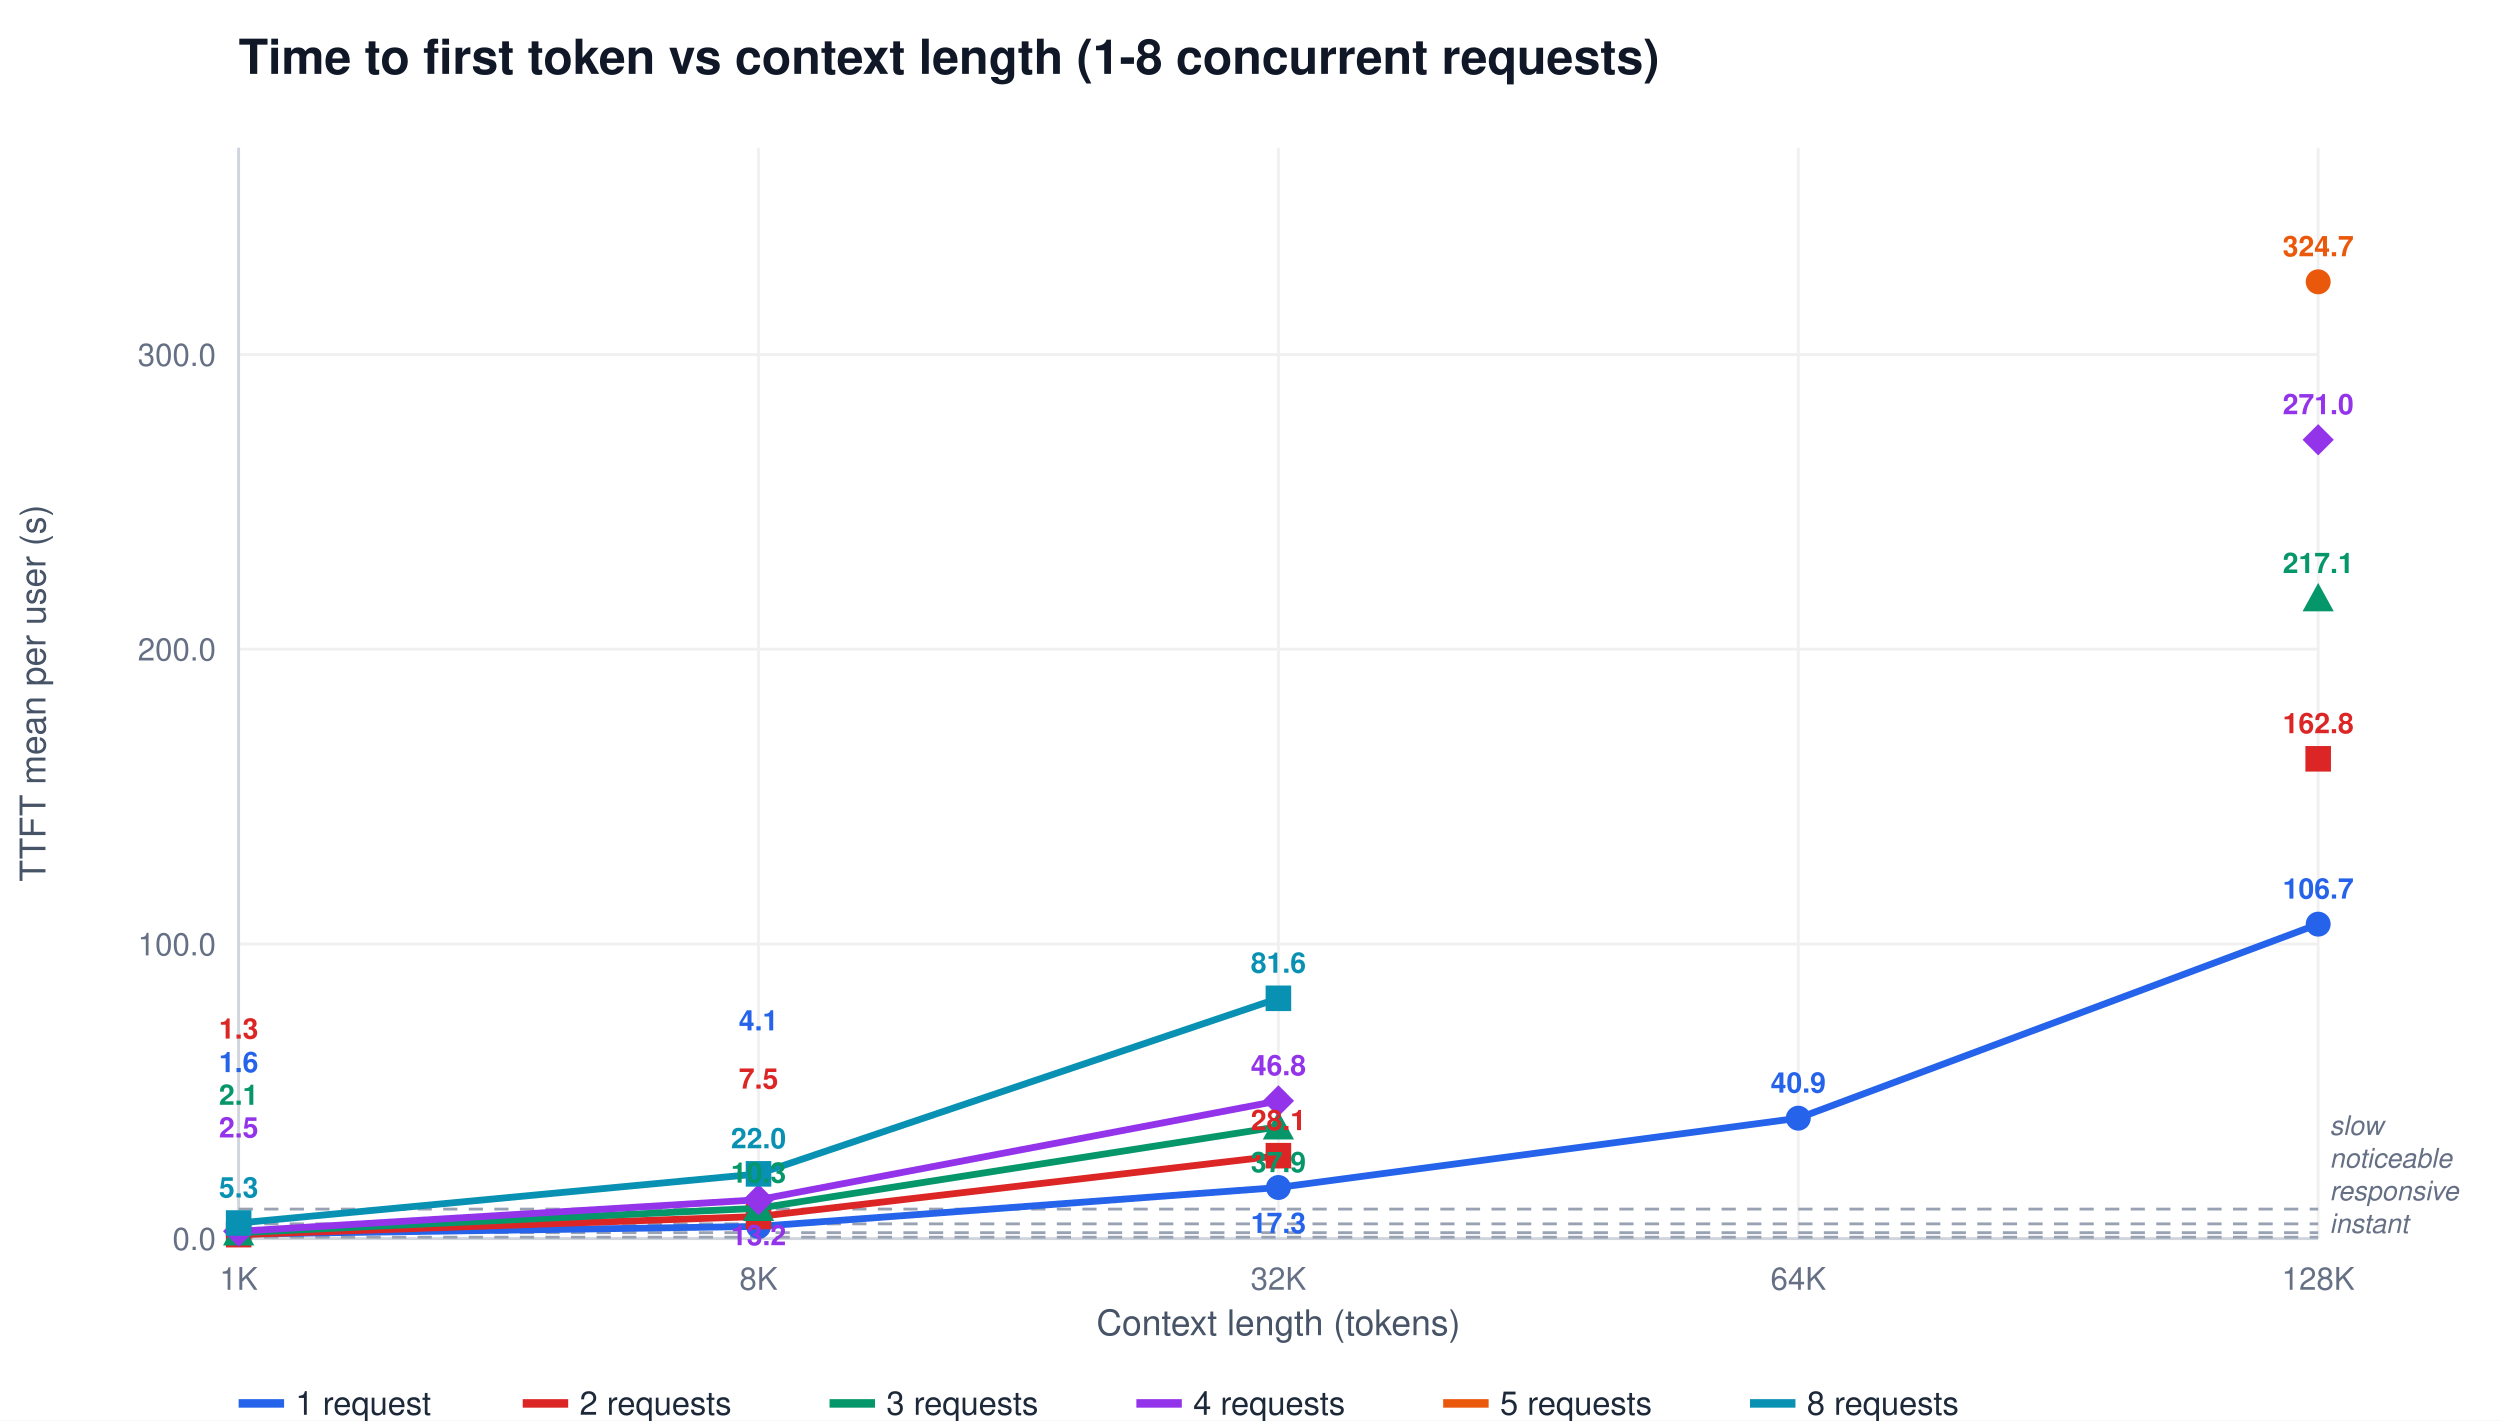
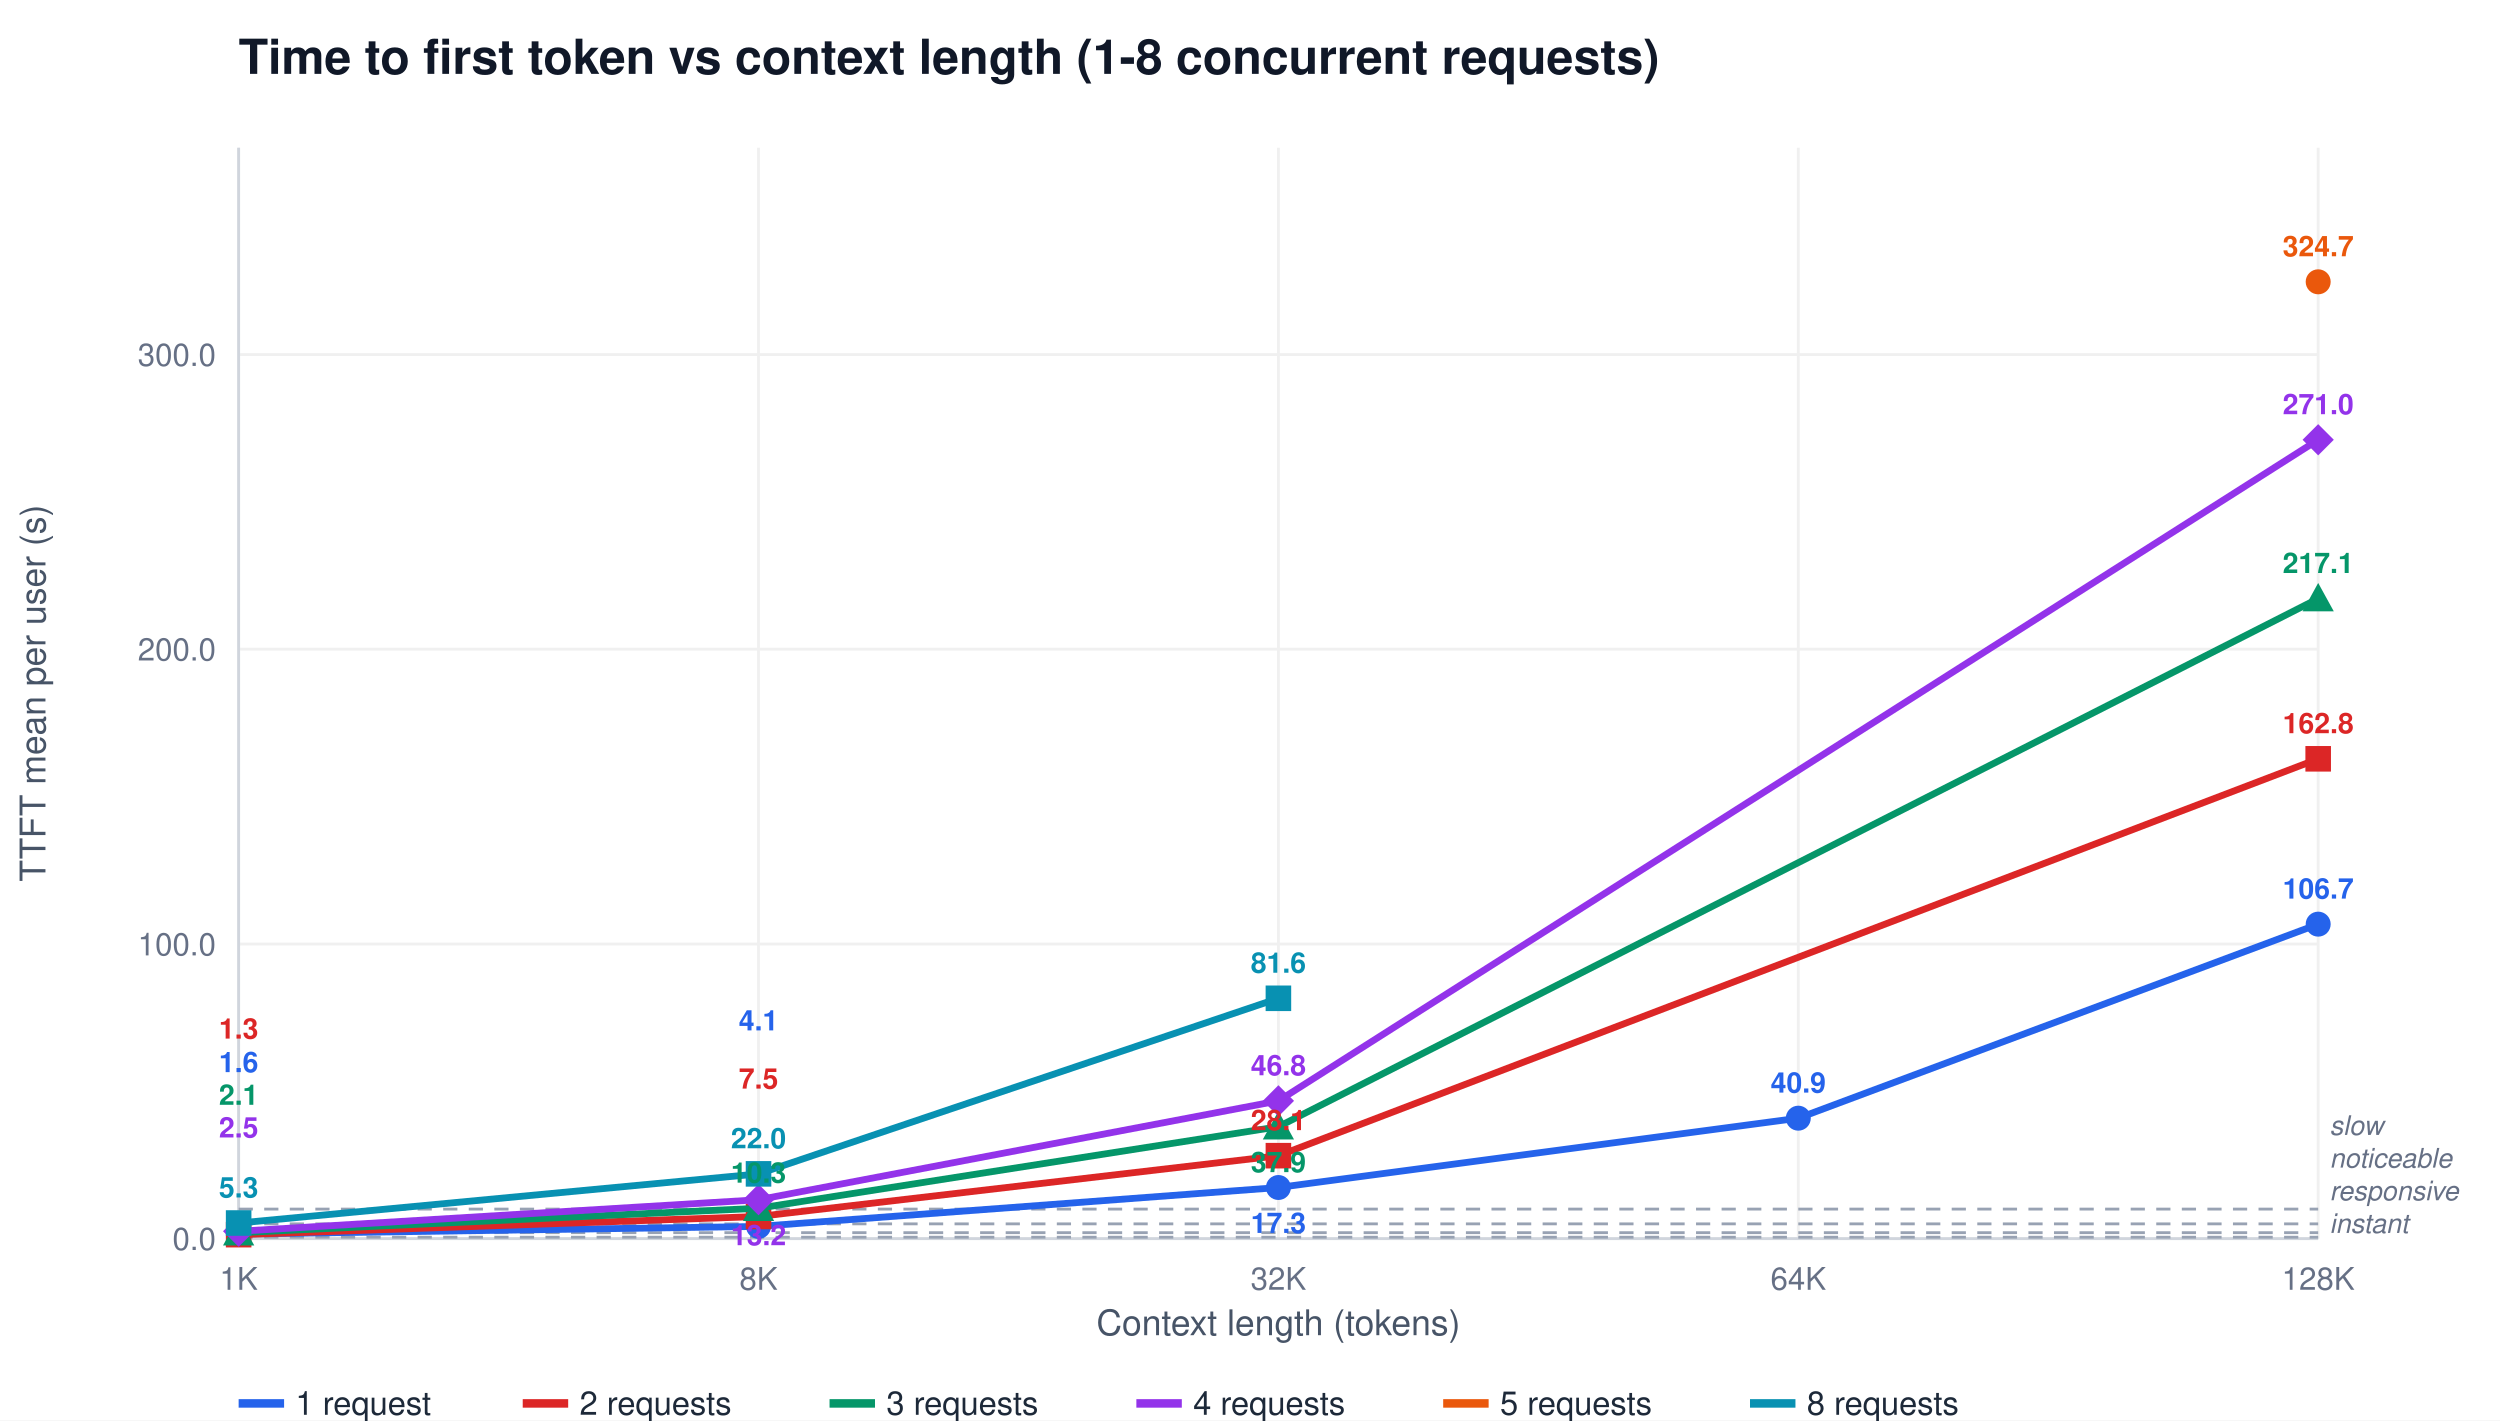
<svg xmlns="http://www.w3.org/2000/svg" width="880" height="500" viewBox="0 0 880 500" font-family="Segoe UI, Helvetica, Arial, sans-serif">
  <rect width="880" height="500" fill="#ffffff" />
  <text x="84" y="26" font-size="17" font-weight="600" fill="#101828">Time to first token vs context length (1-8 concurrent requests)</text>
  <line x1="84" y1="436.0" x2="816" y2="436.0" stroke="#f0f0f0" stroke-width="1" />
  <text x="76" y="440.0" font-size="11" fill="#667085" text-anchor="end">0.0</text>
  <line x1="84" y1="332.3" x2="816" y2="332.3" stroke="#f0f0f0" stroke-width="1" />
  <text x="76" y="336.3" font-size="11" fill="#667085" text-anchor="end">100.0</text>
  <line x1="84" y1="228.5" x2="816" y2="228.5" stroke="#f0f0f0" stroke-width="1" />
  <text x="76" y="232.5" font-size="11" fill="#667085" text-anchor="end">200.0</text>
  <line x1="84" y1="124.8" x2="816" y2="124.8" stroke="#f0f0f0" stroke-width="1" />
  <text x="76" y="128.8" font-size="11" fill="#667085" text-anchor="end">300.0</text>
  <line x1="84.0" y1="52" x2="84.0" y2="436" stroke="#f0f0f0" stroke-width="1" />
  <text x="84.0" y="454" font-size="11" fill="#667085" text-anchor="middle">1K</text>
  <line x1="267.0" y1="52" x2="267.0" y2="436" stroke="#f0f0f0" stroke-width="1" />
  <text x="267.0" y="454" font-size="11" fill="#667085" text-anchor="middle">8K</text>
  <line x1="450.0" y1="52" x2="450.0" y2="436" stroke="#f0f0f0" stroke-width="1" />
  <text x="450.0" y="454" font-size="11" fill="#667085" text-anchor="middle">32K</text>
  <line x1="633.0" y1="52" x2="633.0" y2="436" stroke="#f0f0f0" stroke-width="1" />
  <text x="633.0" y="454" font-size="11" fill="#667085" text-anchor="middle">64K</text>
  <line x1="816.0" y1="52" x2="816.0" y2="436" stroke="#f0f0f0" stroke-width="1" />
  <text x="816.0" y="454" font-size="11" fill="#667085" text-anchor="middle">128K</text>
  <line x1="84" y1="436" x2="816" y2="436" stroke="#d0d5dd" stroke-width="1" />
  <line x1="84" y1="52" x2="84" y2="436" stroke="#d0d5dd" stroke-width="1" />
  <line x1="84" y1="425.6" x2="816" y2="425.6" stroke="#98a2b3" stroke-width="1" stroke-dasharray="5 4" />
  <text x="820" y="399.5" font-size="9.5" fill="#667085" font-style="italic">slow</text>
  <line x1="84" y1="430.8" x2="816" y2="430.8" stroke="#98a2b3" stroke-width="1" stroke-dasharray="5 4" />
  <text x="820" y="411.0" font-size="9.5" fill="#667085" font-style="italic">noticeable</text>
  <line x1="84" y1="433.9" x2="816" y2="433.9" stroke="#98a2b3" stroke-width="1" stroke-dasharray="5 4" />
  <text x="820" y="422.5" font-size="9.5" fill="#667085" font-style="italic">responsive</text>
  <line x1="84" y1="435.5" x2="816" y2="435.5" stroke="#98a2b3" stroke-width="1" stroke-dasharray="5 4" />
  <text x="820" y="434.0" font-size="9.5" fill="#667085" font-style="italic">instant</text>
  <polyline points="84.0,434.4 267.0,431.7 450.0,418.0 633.0,393.6 816.0,325.3" fill="none" stroke="#2563eb" stroke-width="2.4" />
  <circle cx="84.0" cy="434.4" r="4.4" fill="#2563eb" />
  <circle cx="267.0" cy="431.7" r="4.4" fill="#2563eb" />
  <circle cx="450.0" cy="418.0" r="4.4" fill="#2563eb" />
  <circle cx="633.0" cy="393.6" r="4.4" fill="#2563eb" />
  <circle cx="816.0" cy="325.3" r="4.4" fill="#2563eb" />
-   <polyline points="84.0,434.6 267.0,428.2 450.0,406.8" fill="none" stroke="#dc2626" stroke-width="2.4" />
+   <polyline points="84.0,434.6 267.0,428.2 450.0,406.8 816.0,267.1" fill="none" stroke="#dc2626" stroke-width="2.4" />
  <rect x="79.5" y="430.1" width="9" height="9" fill="#dc2626" />
  <rect x="262.5" y="423.7" width="9" height="9" fill="#dc2626" />
  <rect x="445.5" y="402.3" width="9" height="9" fill="#dc2626" />
  <rect x="811.5" y="262.6" width="9" height="9" fill="#dc2626" />
-   <polyline points="84.0,433.9 267.0,425.3 450.0,396.6" fill="none" stroke="#059669" stroke-width="2.4" />
+   <polyline points="84.0,433.9 267.0,425.3 450.0,396.6 816.0,210.7" fill="none" stroke="#059669" stroke-width="2.4" />
  <polygon points="84.0,428.4 78.5,438.4 89.5,438.4" fill="#059669" />
  <polygon points="267.0,419.8 261.5,429.8 272.5,429.8" fill="#059669" />
  <polygon points="450.0,391.1 444.5,401.1 455.5,401.1" fill="#059669" />
  <polygon points="816.0,205.2 810.5,215.2 821.5,215.2" fill="#059669" />
-   <polyline points="84.0,433.4 267.0,422.3 450.0,387.5" fill="none" stroke="#9333ea" stroke-width="2.4" />
+   <polyline points="84.0,433.4 267.0,422.3 450.0,387.5 816.0,154.8" fill="none" stroke="#9333ea" stroke-width="2.4" />
  <polygon points="84.0,427.9 89.5,433.4 84.0,438.9 78.5,433.4" fill="#9333ea" />
  <polygon points="267.0,416.8 272.5,422.3 267.0,427.8 261.5,422.3" fill="#9333ea" />
  <polygon points="450.0,382.0 455.5,387.5 450.0,393.0 444.5,387.5" fill="#9333ea" />
  <polygon points="816.0,149.3 821.5,154.8 816.0,160.3 810.5,154.8" fill="#9333ea" />
  <circle cx="816.0" cy="99.2" r="4.4" fill="#ea580c" />
  <polyline points="84.0,430.5 267.0,413.2 450.0,351.4" fill="none" stroke="#0891b2" stroke-width="2.4" />
  <rect x="79.5" y="426.0" width="9" height="9" fill="#0891b2" />
  <rect x="262.5" y="408.7" width="9" height="9" fill="#0891b2" />
  <rect x="445.5" y="346.9" width="9" height="9" fill="#0891b2" />
  <text x="84.0" y="421.5" font-size="10" fill="#0891b2" text-anchor="middle" font-weight="600">5.3</text>
  <text x="84.0" y="400.4" font-size="10" fill="#9333ea" text-anchor="middle" font-weight="600">2.5</text>
  <text x="84.0" y="388.9" font-size="10" fill="#059669" text-anchor="middle" font-weight="600">2.1</text>
  <text x="84.0" y="377.4" font-size="10" fill="#2563eb" text-anchor="middle" font-weight="600">1.6</text>
  <text x="84.0" y="365.6" font-size="10" fill="#dc2626" text-anchor="middle" font-weight="600">1.3</text>
  <text x="267.0" y="404.2" font-size="10" fill="#0891b2" text-anchor="middle" font-weight="600">22.0</text>
  <text x="267.0" y="438.3" font-size="10" fill="#9333ea" text-anchor="middle" font-weight="600">13.2</text>
  <text x="267.0" y="416.3" font-size="10" fill="#059669" text-anchor="middle" font-weight="600">10.3</text>
  <text x="267.0" y="383.2" font-size="10" fill="#dc2626" text-anchor="middle" font-weight="600">7.5</text>
  <text x="267.0" y="362.7" font-size="10" fill="#2563eb" text-anchor="middle" font-weight="600">4.1</text>
  <text x="450.0" y="342.4" font-size="10" fill="#0891b2" text-anchor="middle" font-weight="600">81.6</text>
  <text x="450.0" y="378.5" font-size="10" fill="#9333ea" text-anchor="middle" font-weight="600">46.8</text>
  <text x="450.0" y="412.6" font-size="10" fill="#059669" text-anchor="middle" font-weight="600">37.9</text>
  <text x="450.0" y="397.8" font-size="10" fill="#dc2626" text-anchor="middle" font-weight="600">28.1</text>
  <text x="450.0" y="434.0" font-size="10" fill="#2563eb" text-anchor="middle" font-weight="600">17.3</text>
  <text x="633.0" y="384.6" font-size="10" fill="#2563eb" text-anchor="middle" font-weight="600">40.9</text>
  <text x="816.0" y="90.2" font-size="10" fill="#ea580c" text-anchor="middle" font-weight="600">324.7</text>
  <text x="816.0" y="145.8" font-size="10" fill="#9333ea" text-anchor="middle" font-weight="600">271.0</text>
  <text x="816.0" y="201.7" font-size="10" fill="#059669" text-anchor="middle" font-weight="600">217.1</text>
  <text x="816.0" y="258.1" font-size="10" fill="#dc2626" text-anchor="middle" font-weight="600">162.8</text>
  <text x="816.0" y="316.3" font-size="10" fill="#2563eb" text-anchor="middle" font-weight="600">106.7</text>
  <line x1="84" y1="494" x2="100" y2="494" stroke="#2563eb" stroke-width="3" />
  <text x="104" y="498" font-size="11.5" fill="#1d2939">1 request</text>
  <line x1="184" y1="494" x2="200" y2="494" stroke="#dc2626" stroke-width="3" />
  <text x="204" y="498" font-size="11.5" fill="#1d2939">2 requests</text>
  <line x1="292" y1="494" x2="308" y2="494" stroke="#059669" stroke-width="3" />
  <text x="312" y="498" font-size="11.5" fill="#1d2939">3 requests</text>
  <line x1="400" y1="494" x2="416" y2="494" stroke="#9333ea" stroke-width="3" />
  <text x="420" y="498" font-size="11.5" fill="#1d2939">4 requests</text>
  <line x1="508" y1="494" x2="524" y2="494" stroke="#ea580c" stroke-width="3" />
  <text x="528" y="498" font-size="11.5" fill="#1d2939">5 requests</text>
  <line x1="616" y1="494" x2="632" y2="494" stroke="#0891b2" stroke-width="3" />
  <text x="636" y="498" font-size="11.5" fill="#1d2939">8 requests</text>
  <text x="450" y="470" font-size="12.5" fill="#475467" text-anchor="middle">Context length (tokens)</text>
  <text x="16" y="244" font-size="12.5" fill="#475467" text-anchor="middle" transform="rotate(-90 16 244)">TTFT mean per user (s)</text>
</svg>
